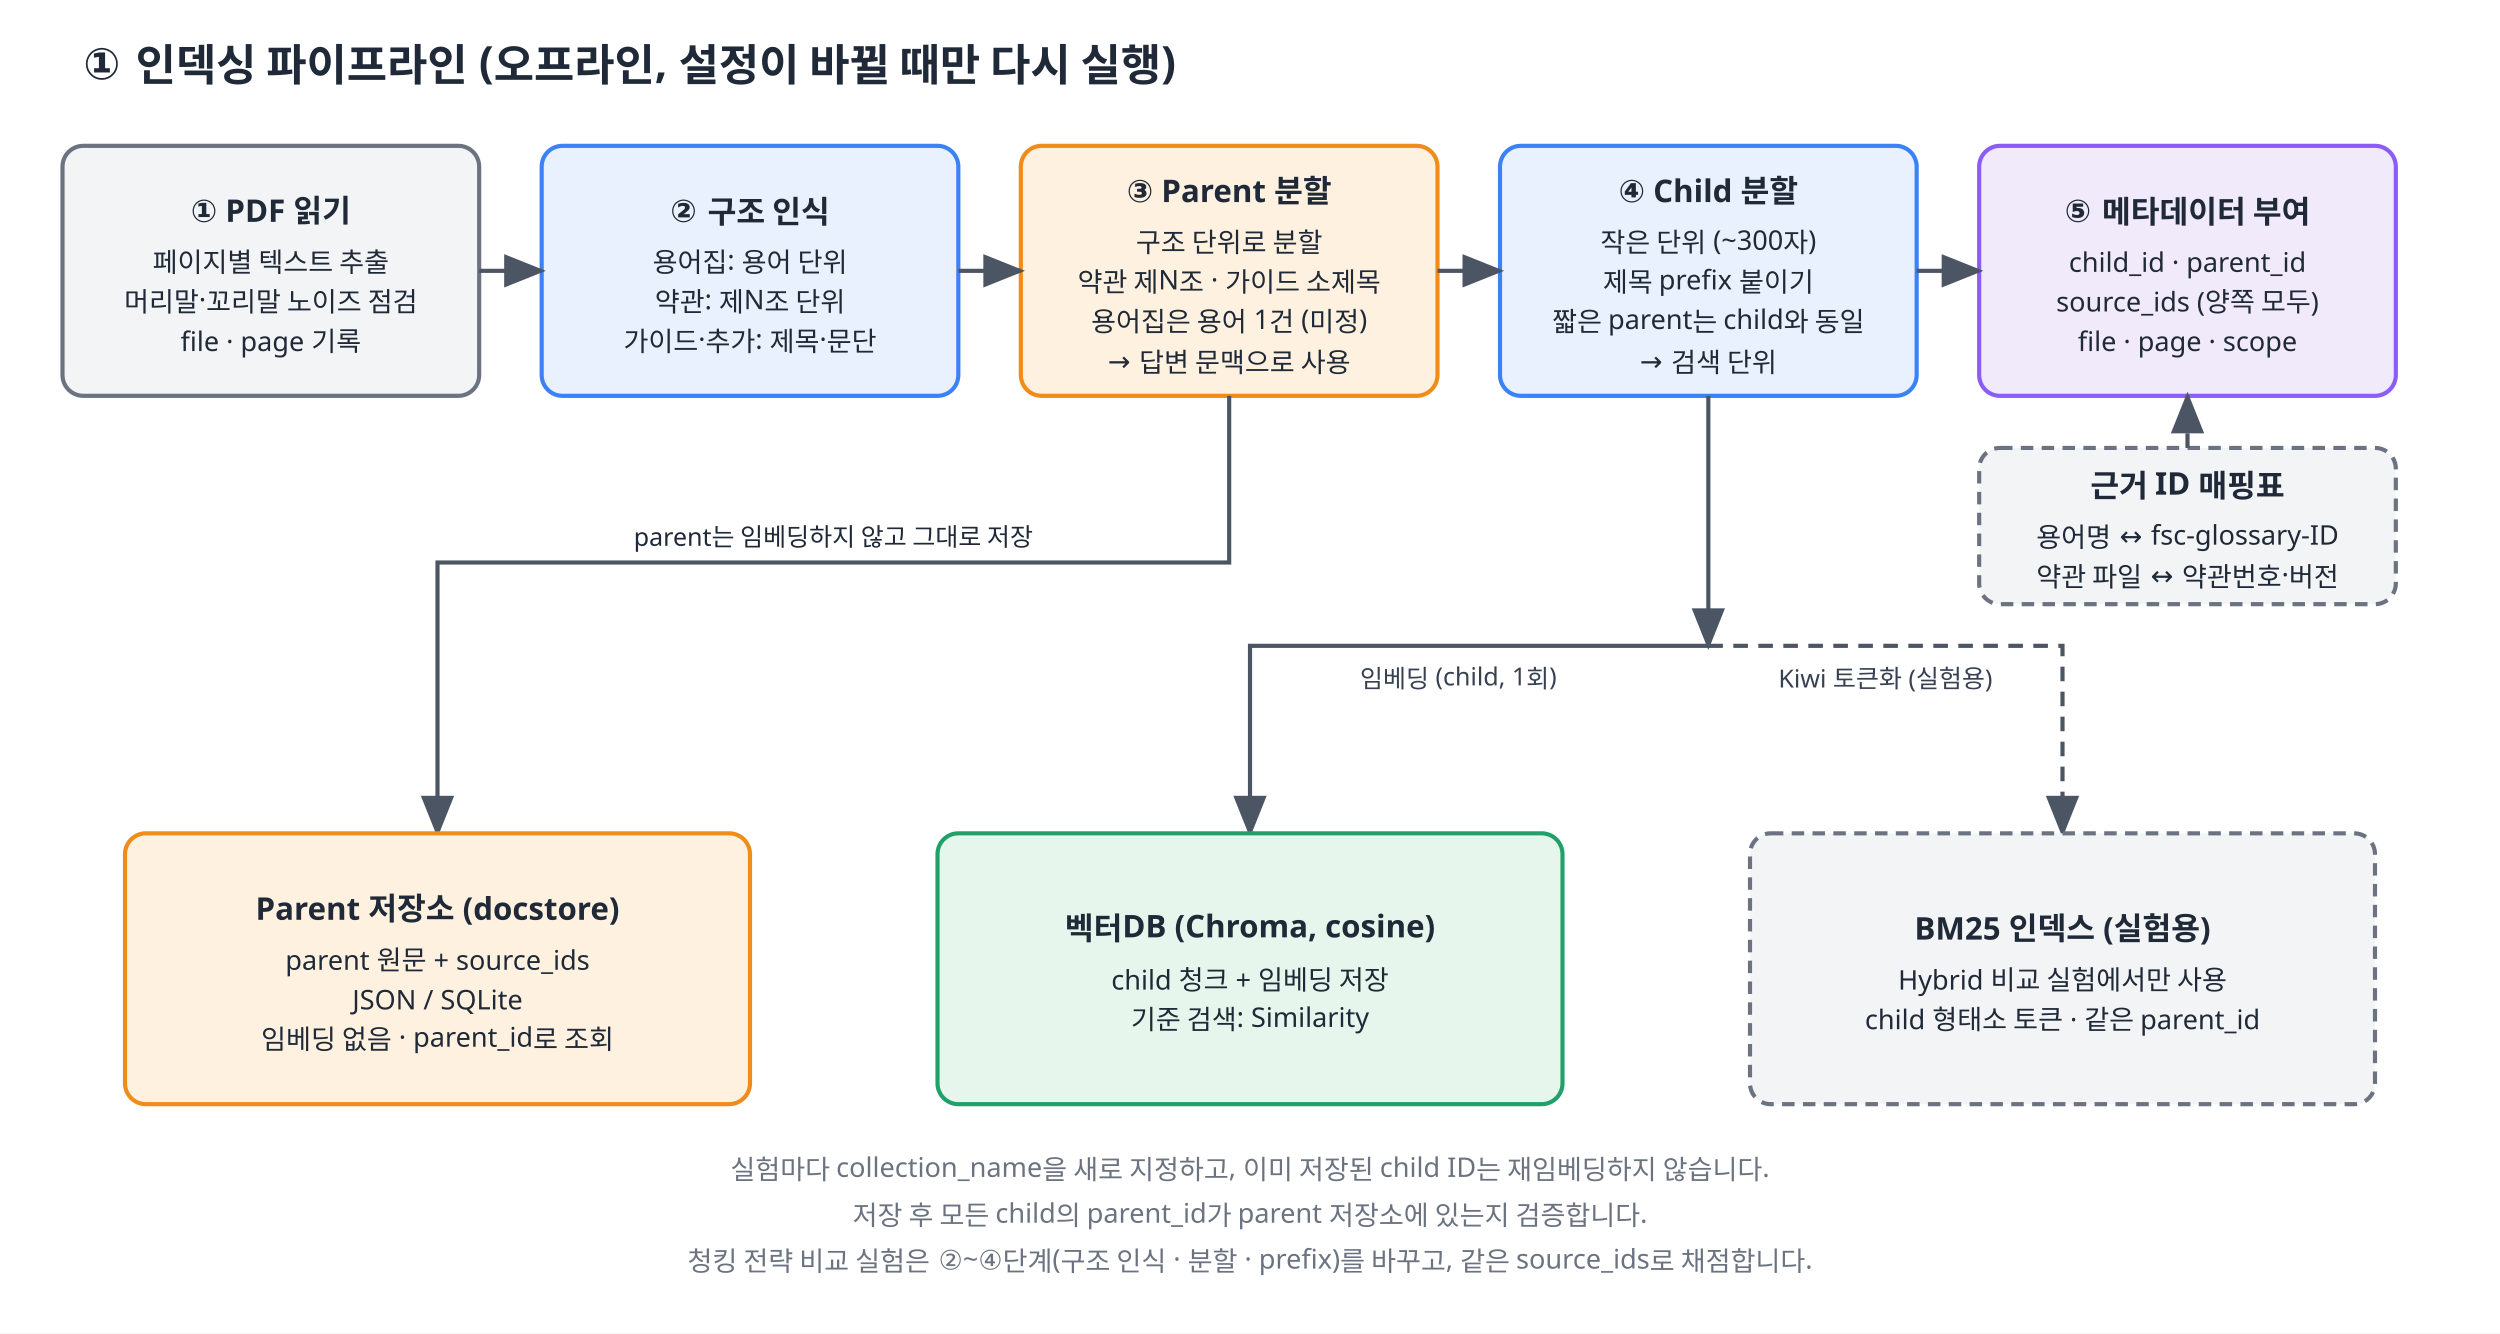
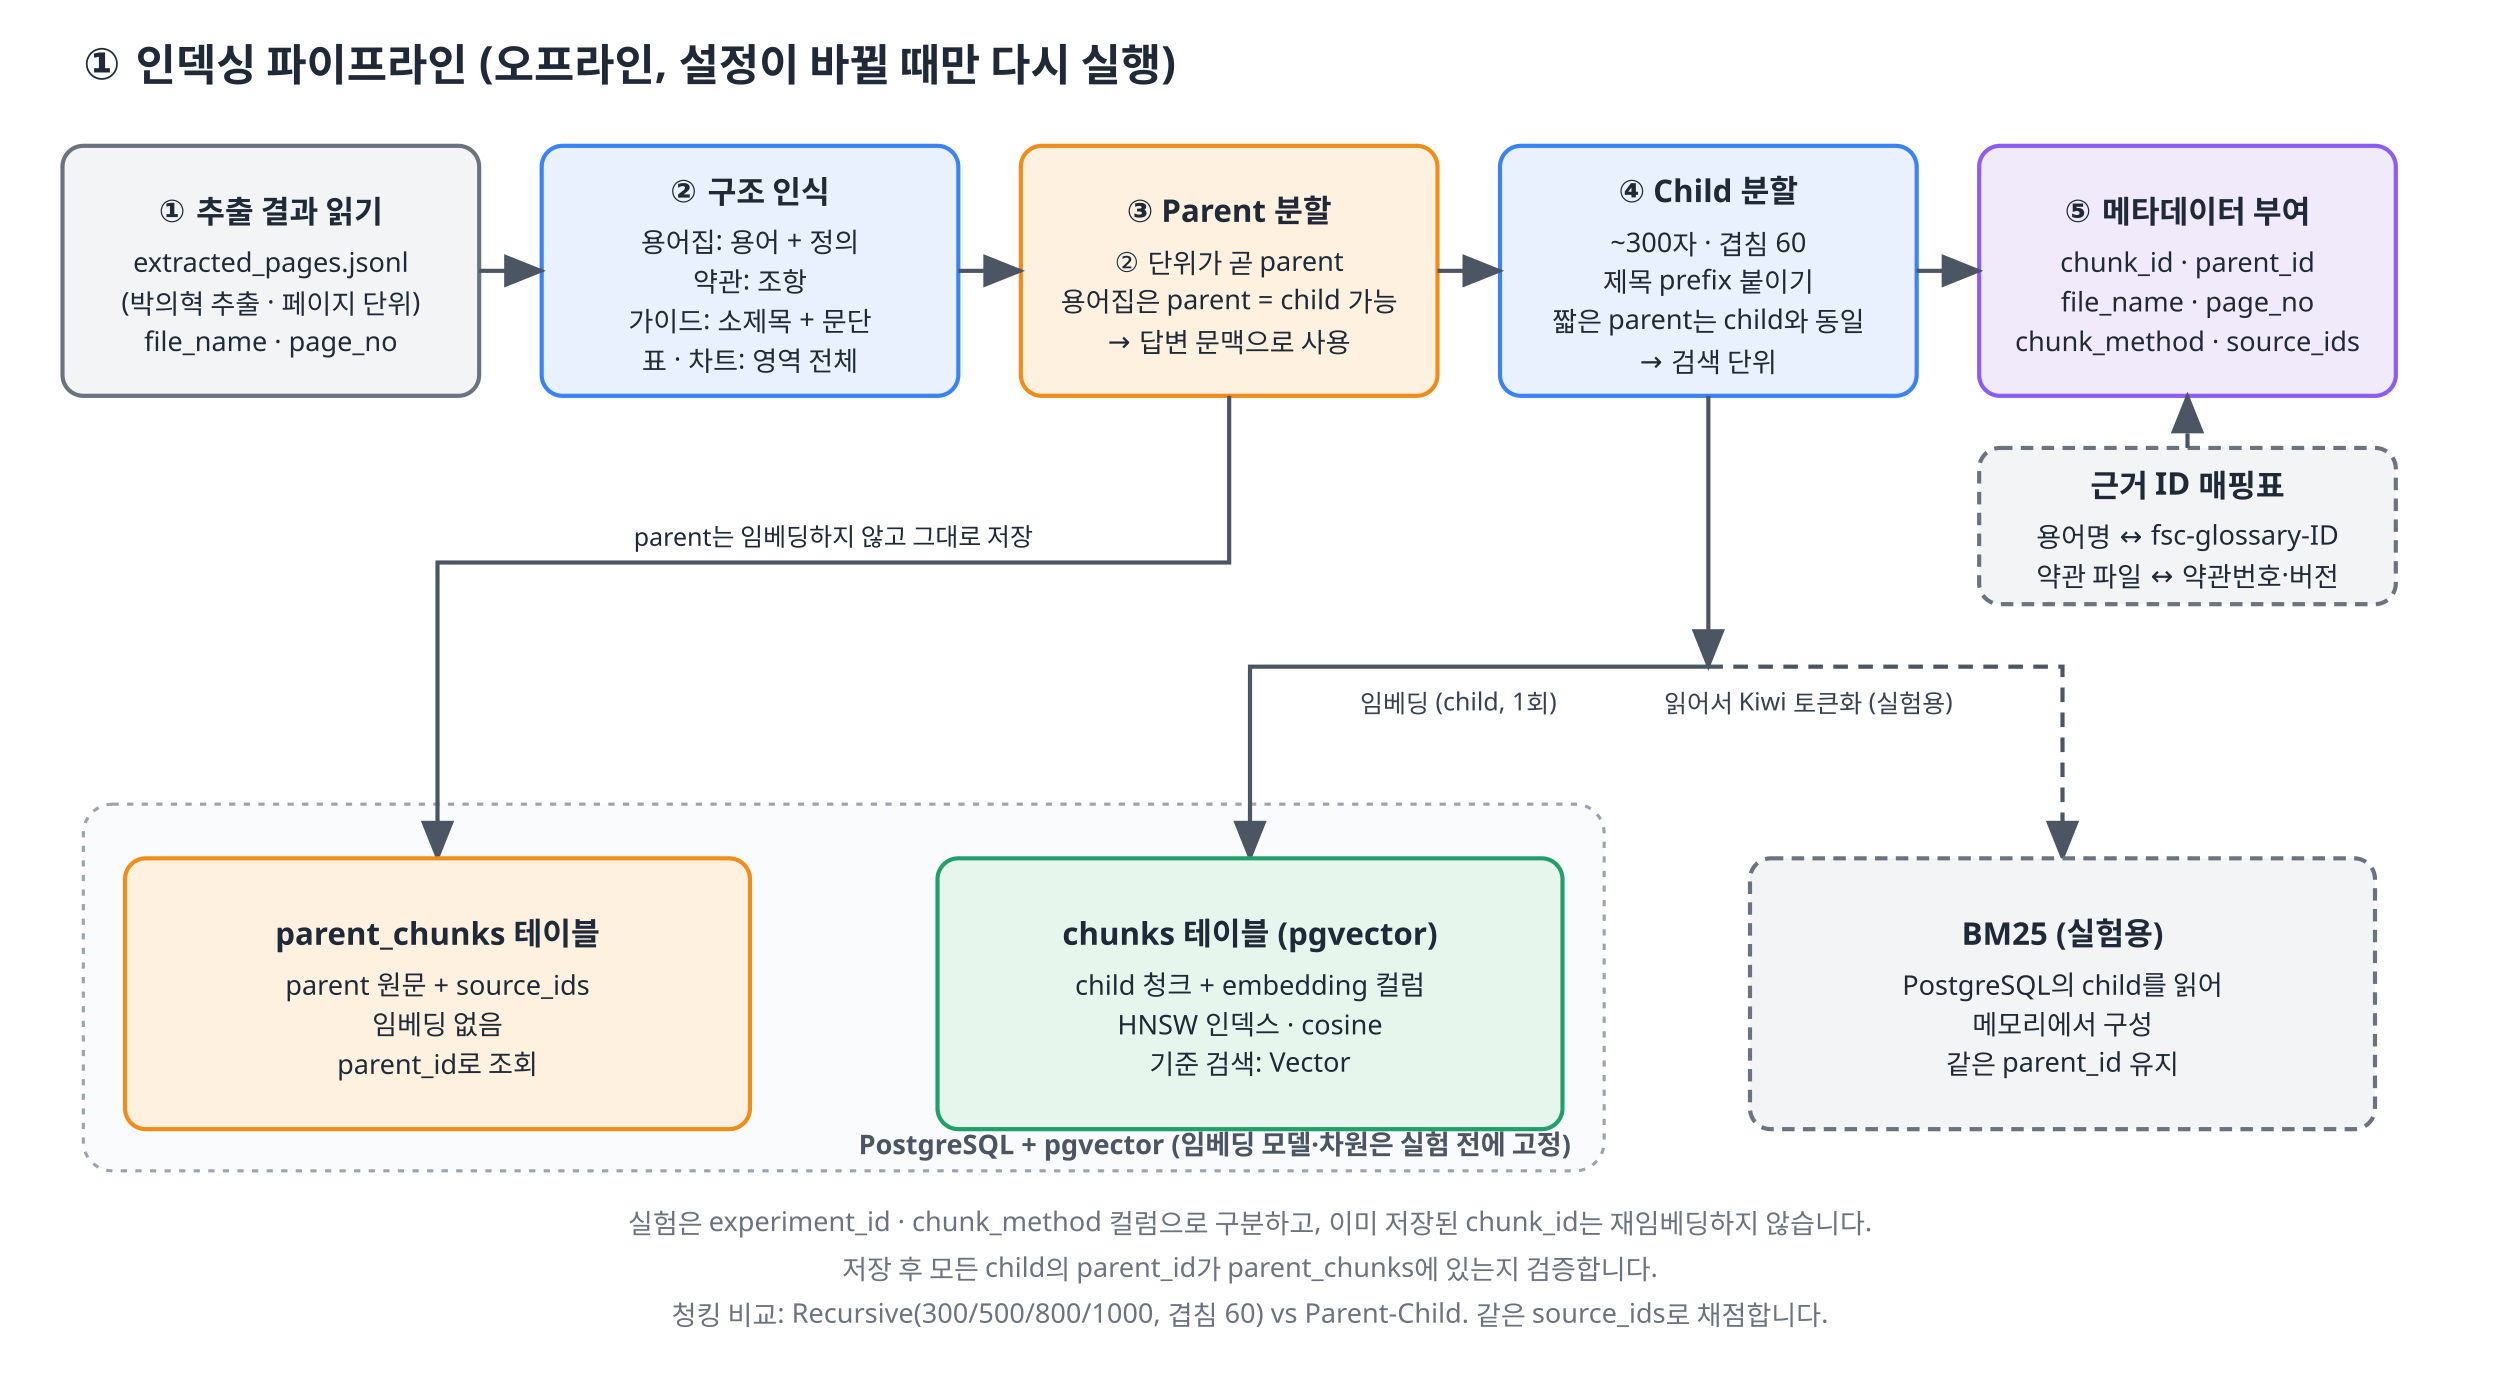
- <svg xmlns="http://www.w3.org/2000/svg" width="1200" height="640" viewBox="0 0 1200 640" font-family="'Apple SD Gothic Neo','Noto Sans KR','Malgun Gothic',sans-serif">
+ <svg xmlns="http://www.w3.org/2000/svg" width="1200" height="660" viewBox="0 0 1200 660" font-family="'Apple SD Gothic Neo','Noto Sans KR','Malgun Gothic',sans-serif">
  <defs>
    <marker id="ah" markerWidth="10" markerHeight="8" refX="9" refY="4" orient="auto">
      <path d="M0 0 L10 4 L0 8 z" fill="#4B5563" />
    </marker>
  </defs>
-   <rect width="1200" height="640" fill="#FFFFFF" />
+   <rect width="1200" height="660" fill="#FFFFFF" />
  <text x="40" y="38" font-size="21" font-weight="bold" text-anchor="start" fill="#1F2937">① 인덱싱 파이프라인 (오프라인, 설정이 바뀔 때만 다시 실행)</text>
  <rect x="30" y="70" width="200" height="120" rx="10" fill="#F3F4F6" stroke="#6B7280" stroke-width="2" />
-   <text x="130.0" y="106.5" font-size="15" font-weight="bold" text-anchor="middle" fill="#1F2937">① PDF 읽기</text>
-   <text x="130.0" y="130.5" font-size="13" font-weight="normal" text-anchor="middle" fill="#1F2937">페이지별 텍스트 추출</text>
-   <text x="130.0" y="149.5" font-size="13" font-weight="normal" text-anchor="middle" fill="#1F2937">머리말·꼬리말 노이즈 점검</text>
-   <text x="130.0" y="168.5" font-size="13" font-weight="normal" text-anchor="middle" fill="#1F2937">file · page 기록</text>
+   <text x="130.0" y="106.5" font-size="15" font-weight="bold" text-anchor="middle" fill="#1F2937">① 추출 결과 읽기</text>
+   <text x="130.0" y="130.5" font-size="13" font-weight="normal" text-anchor="middle" fill="#1F2937">extracted_pages.jsonl</text>
+   <text x="130.0" y="149.5" font-size="13" font-weight="normal" text-anchor="middle" fill="#1F2937">(박의혁 추출 · 페이지 단위)</text>
+   <text x="130.0" y="168.5" font-size="13" font-weight="normal" text-anchor="middle" fill="#1F2937">file_name · page_no</text>
  <rect x="260" y="70" width="200" height="120" rx="10" fill="#E8F1FD" stroke="#3B82F6" stroke-width="2" />
-   <text x="360.0" y="106.5" font-size="15" font-weight="bold" text-anchor="middle" fill="#1F2937">② 구조 인식</text>
-   <text x="360.0" y="130.5" font-size="13" font-weight="normal" text-anchor="middle" fill="#1F2937">용어집: 용어 단위</text>
-   <text x="360.0" y="149.5" font-size="13" font-weight="normal" text-anchor="middle" fill="#1F2937">약관: 제N조 단위</text>
-   <text x="360.0" y="168.5" font-size="13" font-weight="normal" text-anchor="middle" fill="#1F2937">가이드·추가: 제목·문단</text>
+   <text x="360.0" y="97.0" font-size="15" font-weight="bold" text-anchor="middle" fill="#1F2937">② 구조 인식</text>
+   <text x="360.0" y="121.0" font-size="13" font-weight="normal" text-anchor="middle" fill="#1F2937">용어집: 용어 + 정의</text>
+   <text x="360.0" y="140.0" font-size="13" font-weight="normal" text-anchor="middle" fill="#1F2937">약관: 조항</text>
+   <text x="360.0" y="159.0" font-size="13" font-weight="normal" text-anchor="middle" fill="#1F2937">가이드: 소제목 + 문단</text>
+   <text x="360.0" y="178.0" font-size="13" font-weight="normal" text-anchor="middle" fill="#1F2937">표 · 차트: 영역 전체</text>
  <rect x="490" y="70" width="200" height="120" rx="10" fill="#FFF1E0" stroke="#F08C1A" stroke-width="2" />
-   <text x="590.0" y="97.0" font-size="15" font-weight="bold" text-anchor="middle" fill="#1F2937">③ Parent 분할</text>
-   <text x="590.0" y="121.0" font-size="13" font-weight="normal" text-anchor="middle" fill="#1F2937">구조 단위로 분할</text>
-   <text x="590.0" y="140.0" font-size="13" font-weight="normal" text-anchor="middle" fill="#1F2937">약관 제N조 · 가이드 소제목</text>
-   <text x="590.0" y="159.0" font-size="13" font-weight="normal" text-anchor="middle" fill="#1F2937">용어집은 용어 1건 (미정)</text>
-   <text x="590.0" y="178.0" font-size="13" font-weight="normal" text-anchor="middle" fill="#1F2937">→ 답변 문맥으로 사용</text>
+   <text x="590.0" y="106.5" font-size="15" font-weight="bold" text-anchor="middle" fill="#1F2937">③ Parent 분할</text>
+   <text x="590.0" y="130.5" font-size="13" font-weight="normal" text-anchor="middle" fill="#1F2937">② 단위가 곧 parent</text>
+   <text x="590.0" y="149.5" font-size="13" font-weight="normal" text-anchor="middle" fill="#1F2937">용어집은 parent = child 가능</text>
+   <text x="590.0" y="168.5" font-size="13" font-weight="normal" text-anchor="middle" fill="#1F2937">→ 답변 문맥으로 사용</text>
  <rect x="720" y="70" width="200" height="120" rx="10" fill="#E8F1FD" stroke="#3B82F6" stroke-width="2" />
  <text x="820.0" y="97.0" font-size="15" font-weight="bold" text-anchor="middle" fill="#1F2937">④ Child 분할</text>
-   <text x="820.0" y="121.0" font-size="13" font-weight="normal" text-anchor="middle" fill="#1F2937">작은 단위 (~300자)</text>
+   <text x="820.0" y="121.0" font-size="13" font-weight="normal" text-anchor="middle" fill="#1F2937">~300자 · 겹침 60</text>
  <text x="820.0" y="140.0" font-size="13" font-weight="normal" text-anchor="middle" fill="#1F2937">제목 prefix 붙이기</text>
  <text x="820.0" y="159.0" font-size="13" font-weight="normal" text-anchor="middle" fill="#1F2937">짧은 parent는 child와 동일</text>
  <text x="820.0" y="178.0" font-size="13" font-weight="normal" text-anchor="middle" fill="#1F2937">→ 검색 단위</text>
  <rect x="950" y="70" width="200" height="120" rx="10" fill="#F1EAFB" stroke="#8B5CF6" stroke-width="2" />
  <text x="1050.0" y="106.5" font-size="15" font-weight="bold" text-anchor="middle" fill="#1F2937">⑤ 메타데이터 부여</text>
-   <text x="1050.0" y="130.5" font-size="13" font-weight="normal" text-anchor="middle" fill="#1F2937">child_id · parent_id</text>
-   <text x="1050.0" y="149.5" font-size="13" font-weight="normal" text-anchor="middle" fill="#1F2937">source_ids (양쪽 모두)</text>
-   <text x="1050.0" y="168.5" font-size="13" font-weight="normal" text-anchor="middle" fill="#1F2937">file · page · scope</text>
+   <text x="1050.0" y="130.5" font-size="13" font-weight="normal" text-anchor="middle" fill="#1F2937">chunk_id · parent_id</text>
+   <text x="1050.0" y="149.5" font-size="13" font-weight="normal" text-anchor="middle" fill="#1F2937">file_name · page_no</text>
+   <text x="1050.0" y="168.5" font-size="13" font-weight="normal" text-anchor="middle" fill="#1F2937">chunk_method · source_ids</text>
  <path d="M 230 130 L 260 130" fill="none" stroke="#4B5563" stroke-width="2" marker-end="url(#ah)" />
  <path d="M 460 130 L 490 130" fill="none" stroke="#4B5563" stroke-width="2" marker-end="url(#ah)" />
  <path d="M 690 130 L 720 130" fill="none" stroke="#4B5563" stroke-width="2" marker-end="url(#ah)" />
  <path d="M 920 130 L 950 130" fill="none" stroke="#4B5563" stroke-width="2" marker-end="url(#ah)" />
  <rect x="950" y="215" width="200" height="75" rx="10" fill="#F3F4F6" stroke="#6B7280" stroke-width="2" stroke-dasharray="6 4" />
  <text x="1050.0" y="238.5" font-size="15" font-weight="bold" text-anchor="middle" fill="#1F2937">근거 ID 매핑표</text>
  <text x="1050.0" y="262.5" font-size="13" font-weight="normal" text-anchor="middle" fill="#1F2937">용어명 ↔ fsc-glossary-ID</text>
  <text x="1050.0" y="281.5" font-size="13" font-weight="normal" text-anchor="middle" fill="#1F2937">약관 파일 ↔ 약관번호·버전</text>
  <path d="M 1050 215 L 1050 190" fill="none" stroke="#4B5563" stroke-width="2" stroke-dasharray="7 5" marker-end="url(#ah)" />
-   <path d="M 590 190 L 590 270 L 210 270 L 210 400" fill="none" stroke="#4B5563" stroke-width="2" marker-end="url(#ah)" />
+   <rect x="40" y="386" width="730" height="176" rx="14" fill="#FAFBFC" stroke="#9CA3AF" stroke-width="1.5" stroke-dasharray="3 4" />
+   <text x="754" y="554" font-size="13" font-weight="bold" text-anchor="end" fill="#4B5563">PostgreSQL + pgvector  (임베딩 모델·차원은 실험 전에 고정)</text>
+   <path d="M 590 190 L 590 270 L 210 270 L 210 412" fill="none" stroke="#4B5563" stroke-width="2" marker-end="url(#ah)" />
  <text x="400" y="262" font-size="12" font-weight="normal" text-anchor="middle" fill="#1F2937">parent는 임베딩하지 않고 그대로 저장</text>
-   <path d="M 820 190 L 820 310" fill="none" stroke="#4B5563" stroke-width="2" marker-end="url(#ah)" />
-   <path d="M 820 310 L 600 310 L 600 400" fill="none" stroke="#4B5563" stroke-width="2" marker-end="url(#ah)" />
-   <text x="700" y="330" font-size="12" font-weight="normal" text-anchor="middle" fill="#374151">임베딩 (child, 1회)</text>
-   <path d="M 820 310 L 990 310 L 990 400" fill="none" stroke="#4B5563" stroke-width="2" stroke-dasharray="7 5" marker-end="url(#ah)" />
-   <text x="905" y="330" font-size="12" font-weight="normal" text-anchor="middle" fill="#374151">Kiwi 토큰화 (실험용)</text>
-   <rect x="60" y="400" width="300" height="130" rx="10" fill="#FFF1E0" stroke="#F08C1A" stroke-width="2" />
-   <text x="210.0" y="441.5" font-size="15" font-weight="bold" text-anchor="middle" fill="#1F2937">Parent 저장소 (docstore)</text>
-   <text x="210.0" y="465.5" font-size="13" font-weight="normal" text-anchor="middle" fill="#1F2937">parent 원문 + source_ids</text>
-   <text x="210.0" y="484.5" font-size="13" font-weight="normal" text-anchor="middle" fill="#1F2937">JSON / SQLite</text>
-   <text x="210.0" y="503.5" font-size="13" font-weight="normal" text-anchor="middle" fill="#1F2937">임베딩 없음 · parent_id로 조회</text>
-   <rect x="450" y="400" width="300" height="130" rx="10" fill="#E7F6EC" stroke="#22A06B" stroke-width="2" />
-   <text x="600.0" y="451.0" font-size="15" font-weight="bold" text-anchor="middle" fill="#1F2937">벡터DB (Chroma, cosine)</text>
-   <text x="600.0" y="475.0" font-size="13" font-weight="normal" text-anchor="middle" fill="#1F2937">child 청크 + 임베딩 저장</text>
-   <text x="600.0" y="494.0" font-size="13" font-weight="normal" text-anchor="middle" fill="#1F2937">기준 검색: Similarity</text>
-   <rect x="840" y="400" width="300" height="130" rx="10" fill="#F3F4F6" stroke="#6B7280" stroke-width="2" stroke-dasharray="6 4" />
-   <text x="990.0" y="451.0" font-size="15" font-weight="bold" text-anchor="middle" fill="#1F2937">BM25 인덱스 (실험용)</text>
-   <text x="990.0" y="475.0" font-size="13" font-weight="normal" text-anchor="middle" fill="#1F2937">Hybrid 비교 실험에서만 사용</text>
-   <text x="990.0" y="494.0" font-size="13" font-weight="normal" text-anchor="middle" fill="#1F2937">child 형태소 토큰 · 같은 parent_id</text>
-   <text x="600" y="566" font-size="13" font-weight="normal" text-anchor="middle" fill="#6B7280">실험마다 collection_name을 새로 지정하고, 이미 저장된 child ID는 재임베딩하지 않습니다.</text>
-   <text x="600" y="588" font-size="13" font-weight="normal" text-anchor="middle" fill="#6B7280">저장 후 모든 child의 parent_id가 parent 저장소에 있는지 검증합니다.</text>
-   <text x="600" y="610" font-size="13" font-weight="normal" text-anchor="middle" fill="#6B7280">청킹 전략 비교 실험은 ②~④단계(구조 인식 · 분할 · prefix)를 바꾸고, 같은 source_ids로 채점합니다.</text>
+   <path d="M 820 190 L 820 320" fill="none" stroke="#4B5563" stroke-width="2" marker-end="url(#ah)" />
+   <path d="M 820 320 L 600 320 L 600 412" fill="none" stroke="#4B5563" stroke-width="2" marker-end="url(#ah)" />
+   <text x="700" y="342" font-size="12" font-weight="normal" text-anchor="middle" fill="#374151">임베딩 (child, 1회)</text>
+   <path d="M 820 320 L 990 320 L 990 412" fill="none" stroke="#4B5563" stroke-width="2" stroke-dasharray="7 5" marker-end="url(#ah)" />
+   <text x="868" y="342" font-size="12" font-weight="normal" text-anchor="middle" fill="#374151">읽어서 Kiwi 토큰화 (실험용)</text>
+   <rect x="60" y="412" width="300" height="130" rx="10" fill="#FFF1E0" stroke="#F08C1A" stroke-width="2" />
+   <text x="210.0" y="453.5" font-size="15" font-weight="bold" text-anchor="middle" fill="#1F2937">parent_chunks 테이블</text>
+   <text x="210.0" y="477.5" font-size="13" font-weight="normal" text-anchor="middle" fill="#1F2937">parent 원문 + source_ids</text>
+   <text x="210.0" y="496.5" font-size="13" font-weight="normal" text-anchor="middle" fill="#1F2937">임베딩 없음</text>
+   <text x="210.0" y="515.5" font-size="13" font-weight="normal" text-anchor="middle" fill="#1F2937">parent_id로 조회</text>
+   <rect x="450" y="412" width="300" height="130" rx="10" fill="#E7F6EC" stroke="#22A06B" stroke-width="2" />
+   <text x="600.0" y="453.5" font-size="15" font-weight="bold" text-anchor="middle" fill="#1F2937">chunks 테이블 (pgvector)</text>
+   <text x="600.0" y="477.5" font-size="13" font-weight="normal" text-anchor="middle" fill="#1F2937">child 청크 + embedding 컬럼</text>
+   <text x="600.0" y="496.5" font-size="13" font-weight="normal" text-anchor="middle" fill="#1F2937">HNSW 인덱스 · cosine</text>
+   <text x="600.0" y="515.5" font-size="13" font-weight="normal" text-anchor="middle" fill="#1F2937">기준 검색: Vector</text>
+   <rect x="840" y="412" width="300" height="130" rx="10" fill="#F3F4F6" stroke="#6B7280" stroke-width="2" stroke-dasharray="6 4" />
+   <text x="990.0" y="453.5" font-size="15" font-weight="bold" text-anchor="middle" fill="#1F2937">BM25 (실험용)</text>
+   <text x="990.0" y="477.5" font-size="13" font-weight="normal" text-anchor="middle" fill="#1F2937">PostgreSQL의 child를 읽어</text>
+   <text x="990.0" y="496.5" font-size="13" font-weight="normal" text-anchor="middle" fill="#1F2937">메모리에서 구성</text>
+   <text x="990.0" y="515.5" font-size="13" font-weight="normal" text-anchor="middle" fill="#1F2937">같은 parent_id 유지</text>
+   <text x="600" y="592" font-size="13" font-weight="normal" text-anchor="middle" fill="#6B7280">실험은 experiment_id · chunk_method 컬럼으로 구분하고, 이미 저장된 chunk_id는 재임베딩하지 않습니다.</text>
+   <text x="600" y="614" font-size="13" font-weight="normal" text-anchor="middle" fill="#6B7280">저장 후 모든 child의 parent_id가 parent_chunks에 있는지 검증합니다.</text>
+   <text x="600" y="636" font-size="13" font-weight="normal" text-anchor="middle" fill="#6B7280">청킹 비교: Recursive(300/500/800/1000, 겹침 60) vs Parent-Child. 같은 source_ids로 채점합니다.</text>
</svg>
